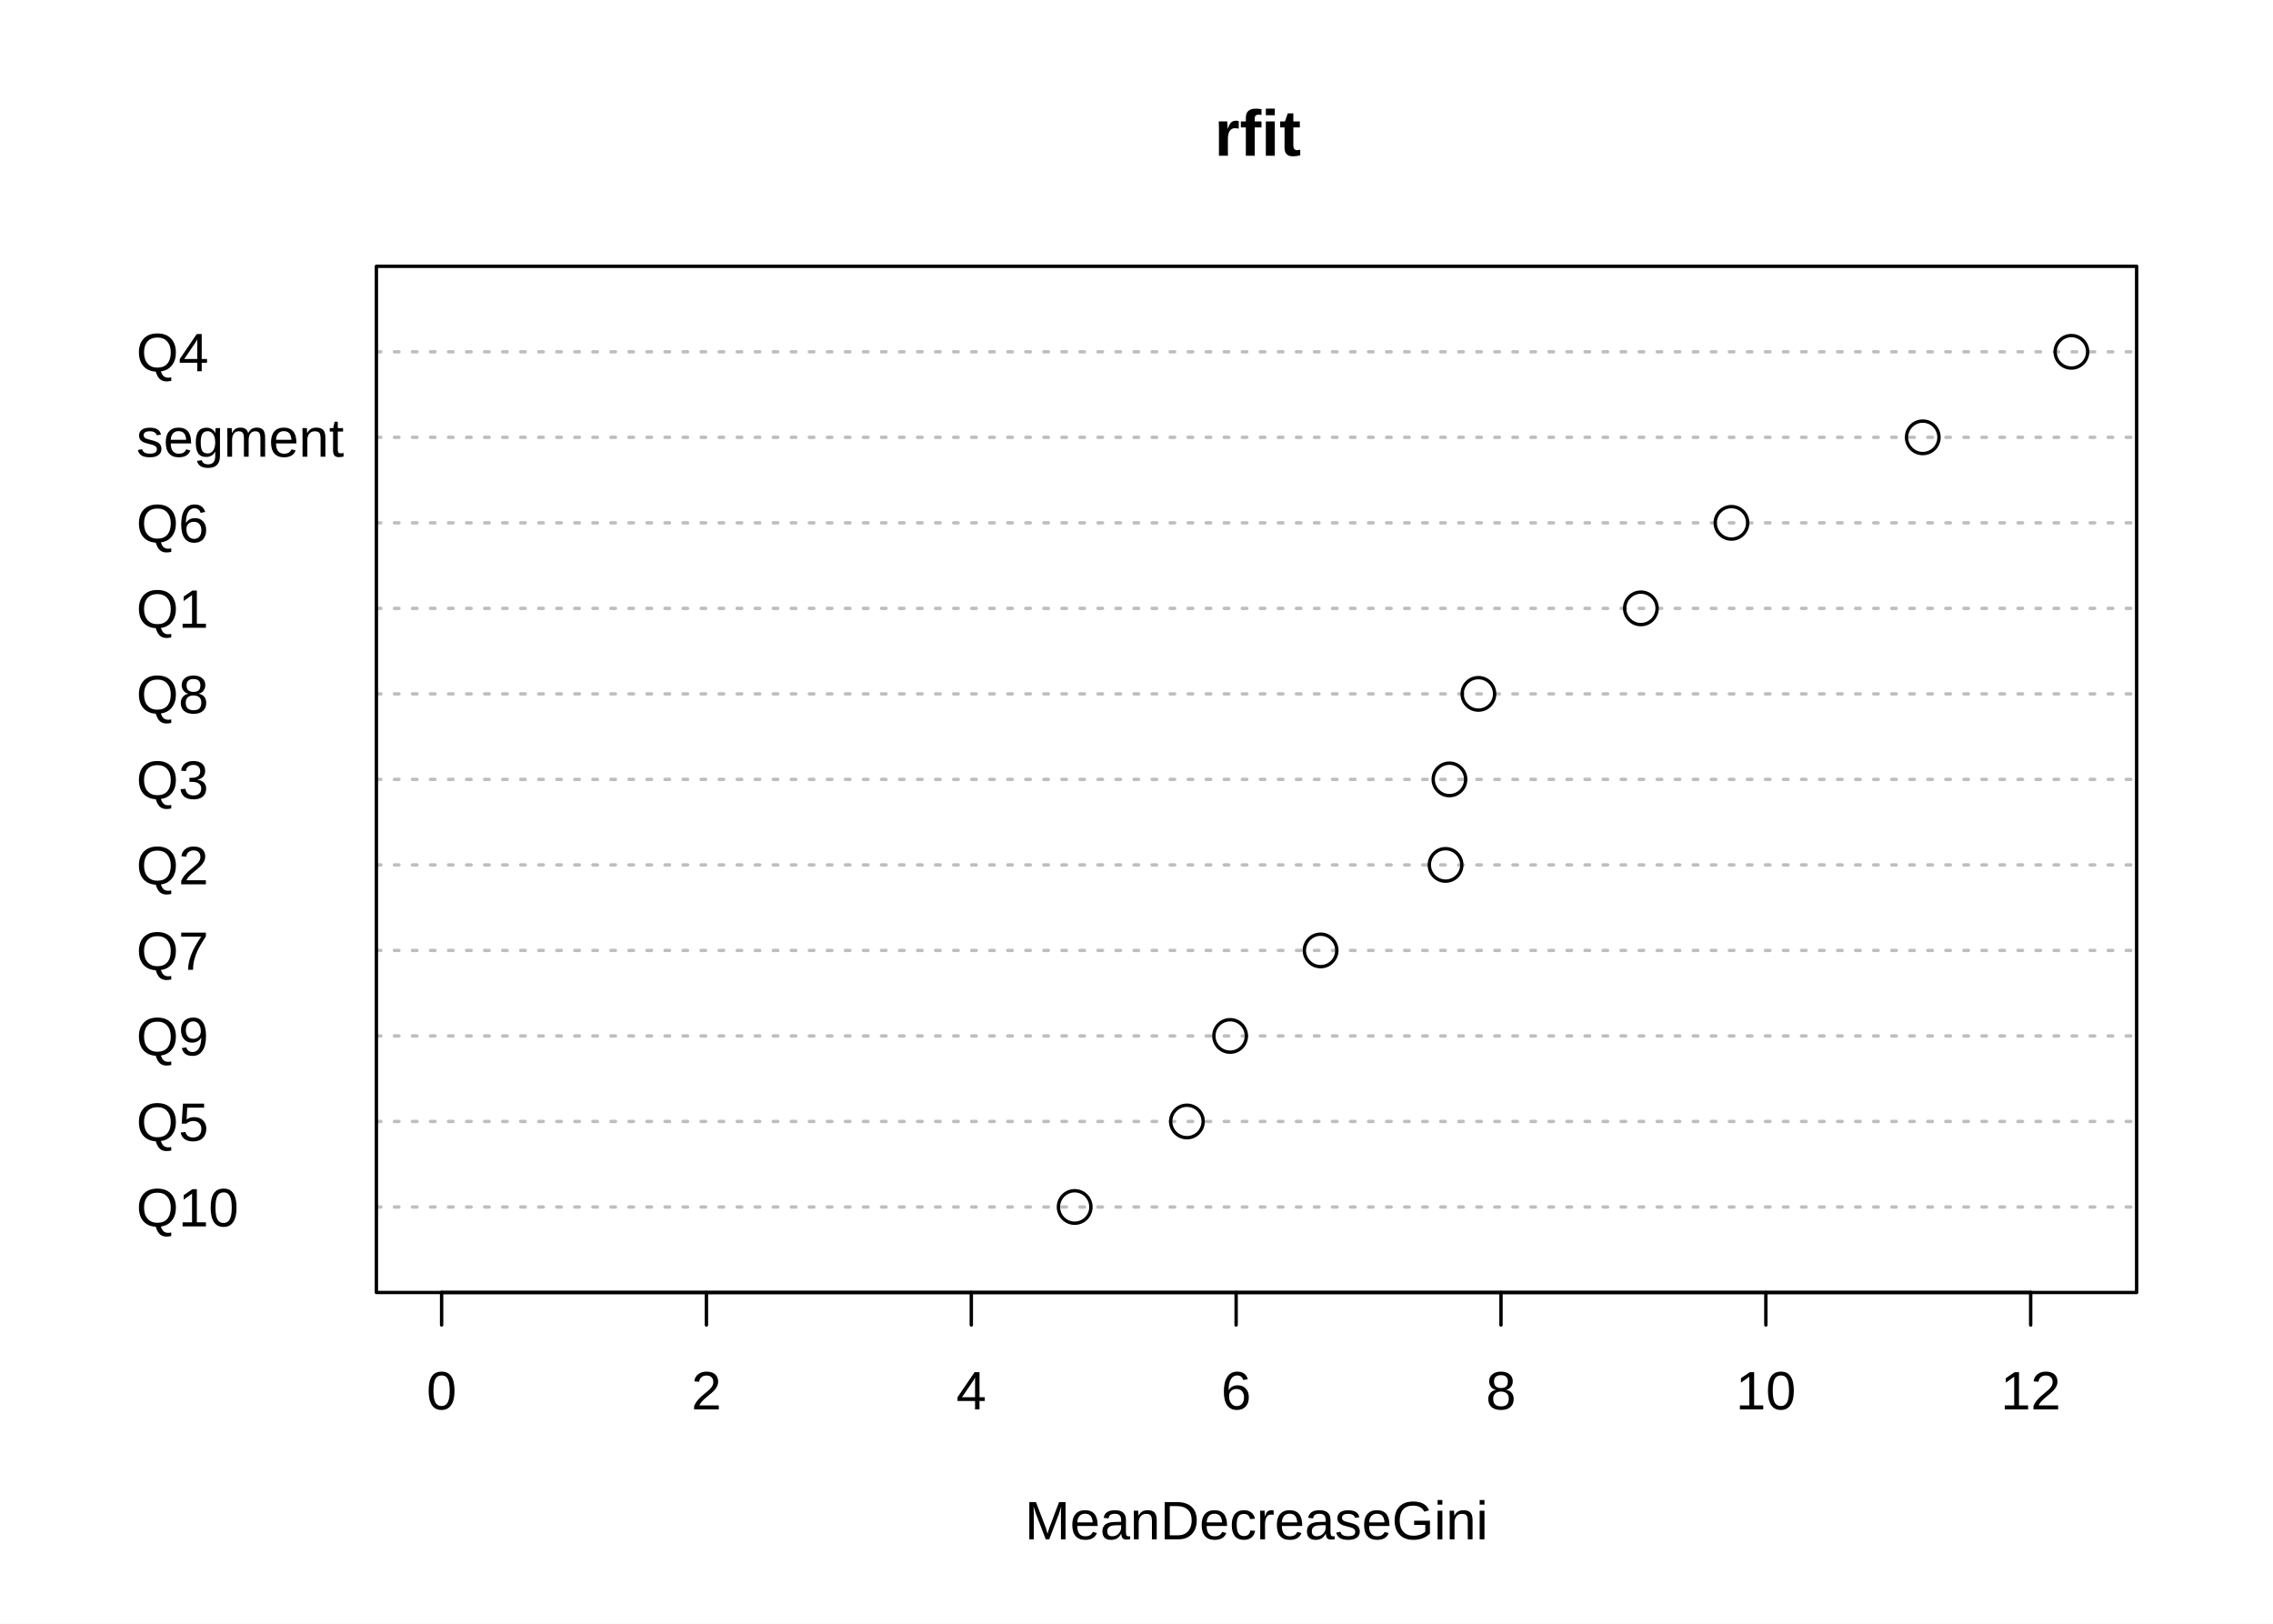
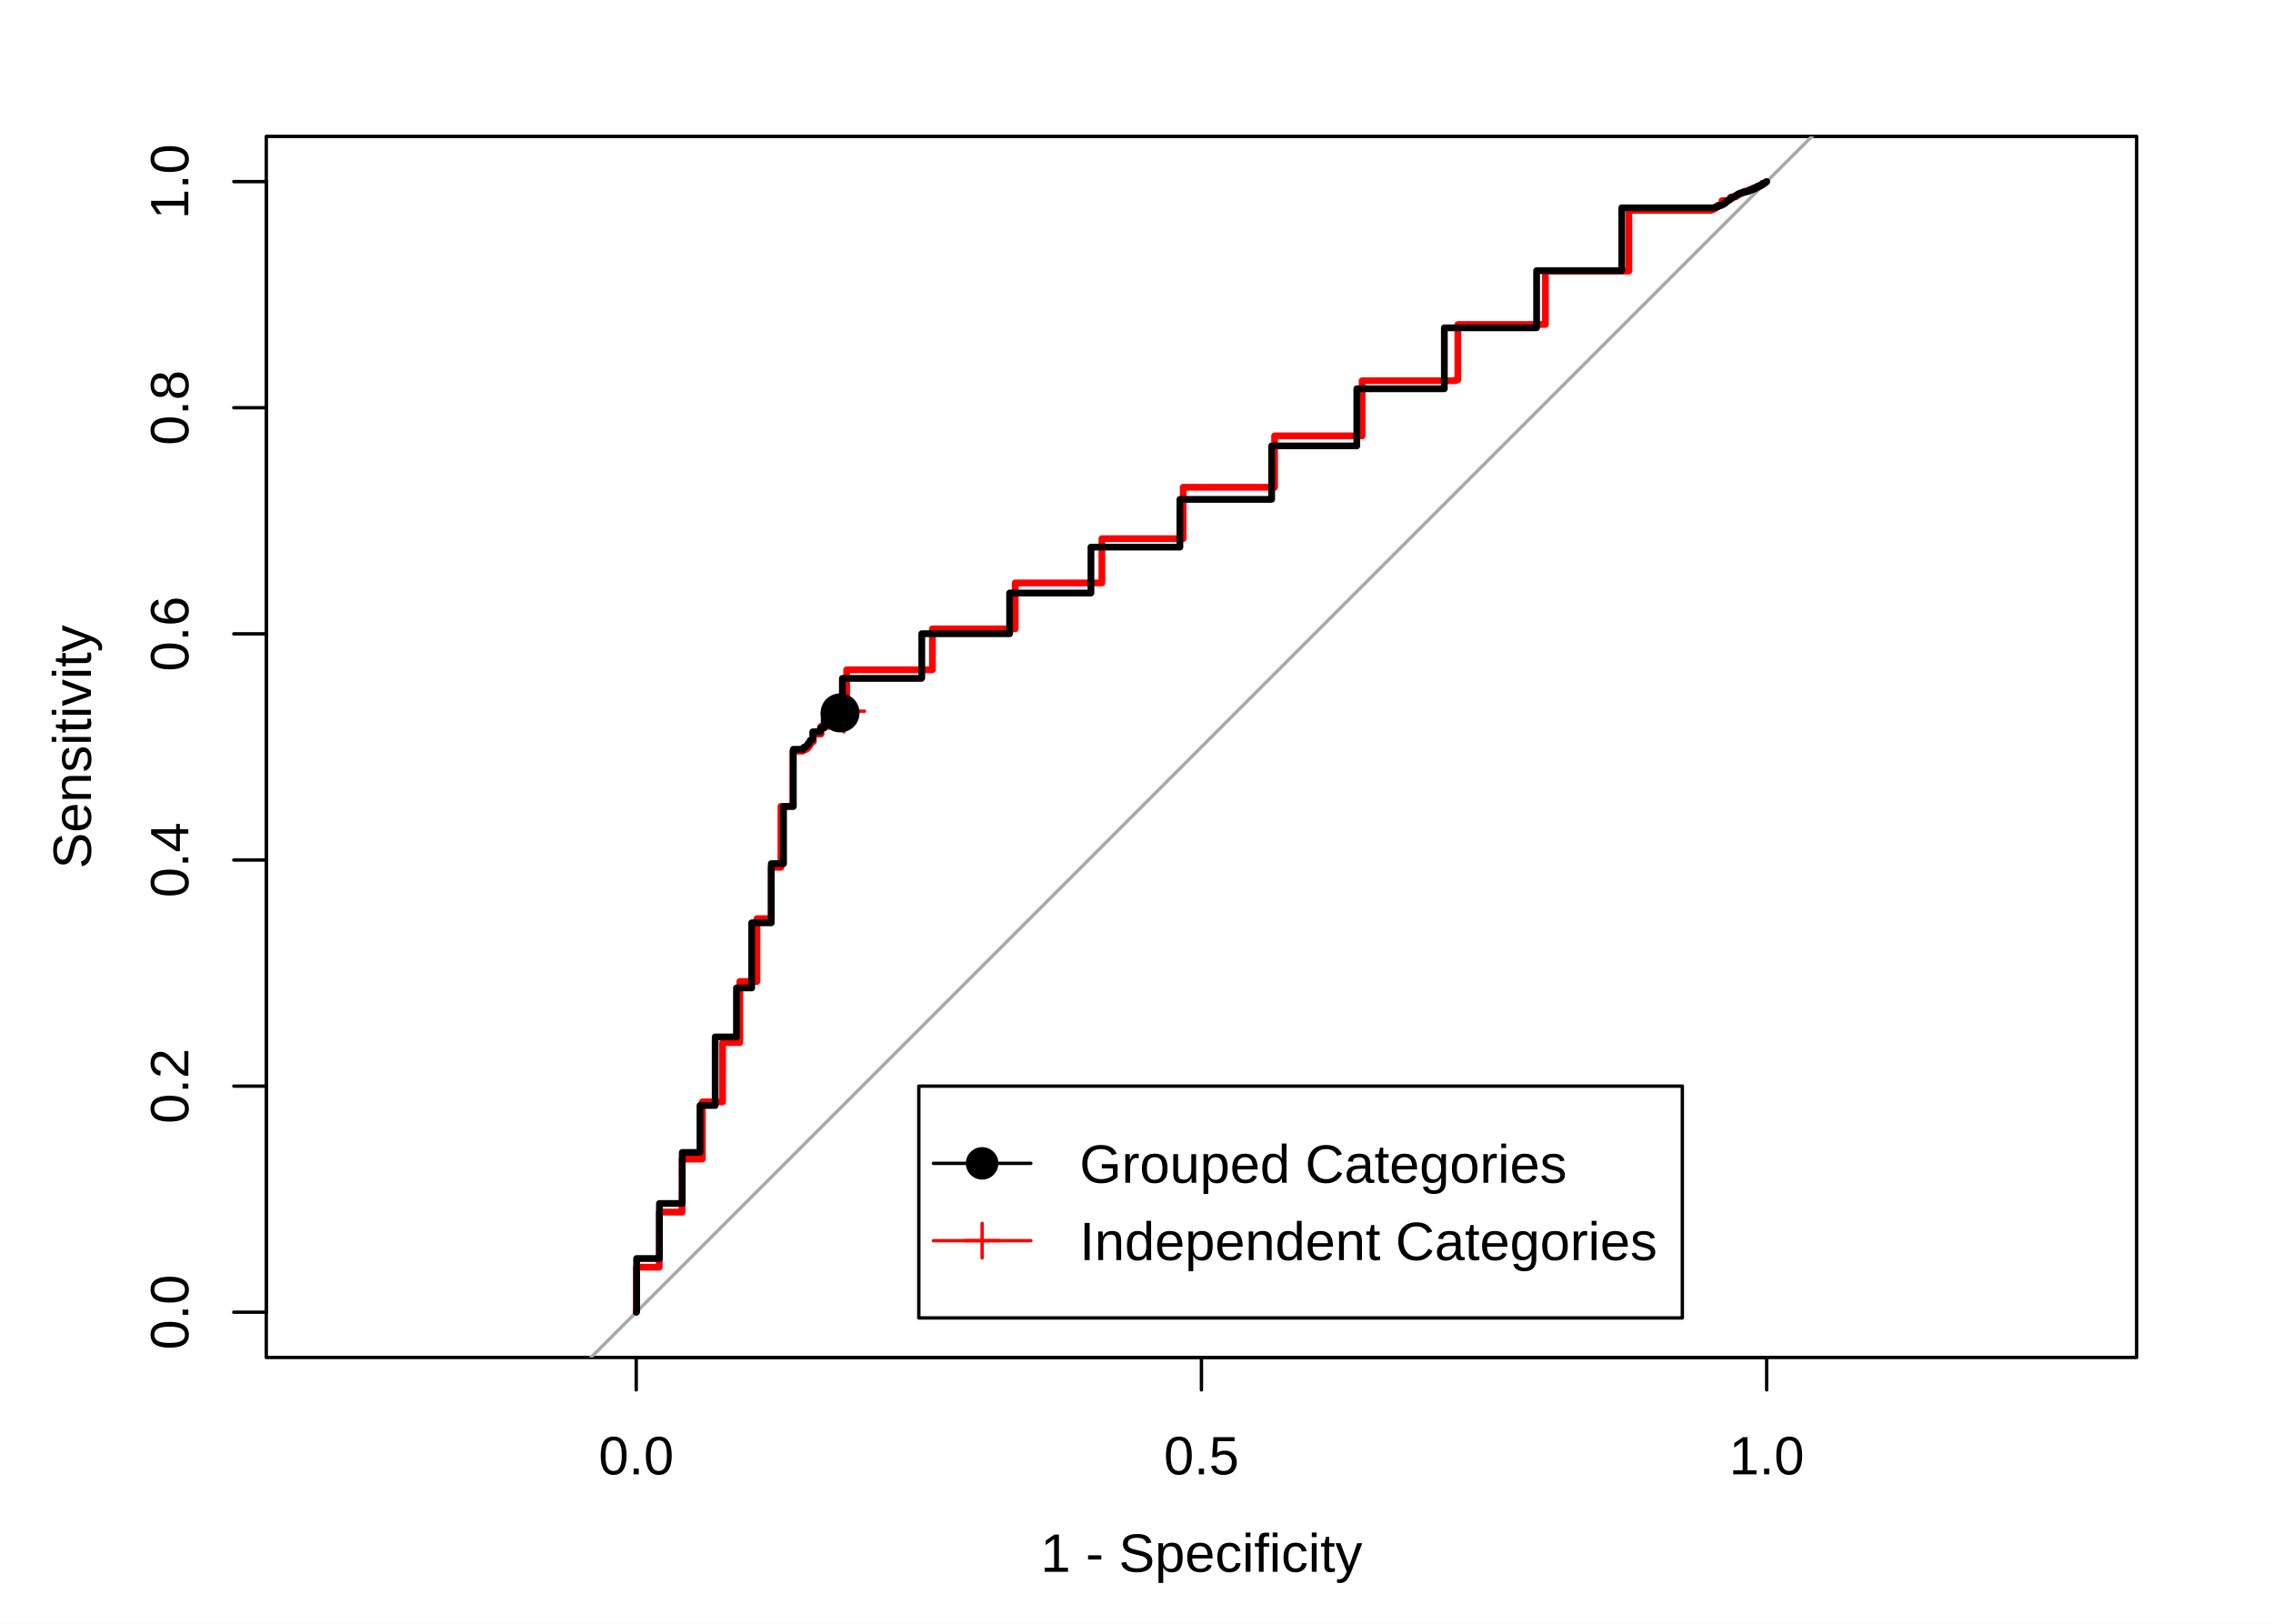
<svg xmlns="http://www.w3.org/2000/svg" viewBox="0 0 504.00 360.00">
  <defs>
    <style type="text/css">
    line, polyline, polygon, path, rect, circle {
      fill: none;
      stroke: #000000;
      stroke-linecap: round;
      stroke-linejoin: round;
      stroke-miterlimit: 10.00;
    }
  </style>
  </defs>
  <rect width="100%" height="100%" style="stroke: none; fill: #FFFFFF;" />
-   <text x="30.24" y="271.90" style="font-size: 12.00px; font-family: Arial;" textLength="22.68px" lengthAdjust="spacingAndGlyphs">Q10</text>
-   <text x="30.24" y="252.94" style="font-size: 12.00px; font-family: Arial;" textLength="16.01px" lengthAdjust="spacingAndGlyphs">Q5</text>
-   <text x="30.24" y="233.98" style="font-size: 12.00px; font-family: Arial;" textLength="16.01px" lengthAdjust="spacingAndGlyphs">Q9</text>
-   <text x="30.24" y="215.02" style="font-size: 12.00px; font-family: Arial;" textLength="16.01px" lengthAdjust="spacingAndGlyphs">Q7</text>
-   <text x="30.24" y="196.06" style="font-size: 12.00px; font-family: Arial;" textLength="16.01px" lengthAdjust="spacingAndGlyphs">Q2</text>
-   <text x="30.24" y="177.10" style="font-size: 12.00px; font-family: Arial;" textLength="16.01px" lengthAdjust="spacingAndGlyphs">Q3</text>
-   <text x="30.24" y="158.14" style="font-size: 12.00px; font-family: Arial;" textLength="16.01px" lengthAdjust="spacingAndGlyphs">Q8</text>
-   <text x="30.24" y="139.18" style="font-size: 12.00px; font-family: Arial;" textLength="16.01px" lengthAdjust="spacingAndGlyphs">Q1</text>
-   <text x="30.24" y="120.22" style="font-size: 12.00px; font-family: Arial;" textLength="16.01px" lengthAdjust="spacingAndGlyphs">Q6</text>
-   <text x="30.24" y="101.26" style="font-size: 12.00px; font-family: Arial;" textLength="46.03px" lengthAdjust="spacingAndGlyphs">segment</text>
-   <text x="30.24" y="82.30" style="font-size: 12.00px; font-family: Arial;" textLength="16.01px" lengthAdjust="spacingAndGlyphs">Q4</text>
+   <text x="230.72" y="348.48" style="font-size: 12.00px; font-family: Arial;" textLength="71.36px" lengthAdjust="spacingAndGlyphs">1 - Specificity</text>
+   <text transform="translate(20.16,192.61) rotate(-90)" style="font-size: 12.00px; font-family: Arial;" textLength="54.02px" lengthAdjust="spacingAndGlyphs">Sensitivity</text>
+   <polyline points="59.04,300.96 473.76,300.96 473.76,30.24 59.04,30.24 59.04,300.96 " style="stroke-width: 0.75;" />
+   <line x1="391.73" y1="300.96" x2="141.07" y2="300.96" style="stroke-width: 0.75;" />
+   <line x1="391.73" y1="300.96" x2="391.73" y2="308.16" style="stroke-width: 0.75;" />
+   <line x1="266.40" y1="300.96" x2="266.40" y2="308.16" style="stroke-width: 0.75;" />
+   <line x1="141.07" y1="300.96" x2="141.07" y2="308.16" style="stroke-width: 0.75;" />
+   <text x="132.73" y="326.88" style="font-size: 12.00px; font-family: Arial;" textLength="16.68px" lengthAdjust="spacingAndGlyphs">0.0</text>
+   <text x="258.06" y="326.88" style="font-size: 12.00px; font-family: Arial;" textLength="16.68px" lengthAdjust="spacingAndGlyphs">0.5</text>
+   <text x="383.39" y="326.88" style="font-size: 12.00px; font-family: Arial;" textLength="16.68px" lengthAdjust="spacingAndGlyphs">1.0</text>
+   <line x1="59.04" y1="290.93" x2="59.04" y2="40.27" style="stroke-width: 0.75;" />
+   <line x1="59.04" y1="290.93" x2="51.84" y2="290.93" style="stroke-width: 0.75;" />
+   <line x1="59.04" y1="240.80" x2="51.84" y2="240.80" style="stroke-width: 0.75;" />
+   <line x1="59.04" y1="190.67" x2="51.84" y2="190.67" style="stroke-width: 0.75;" />
+   <line x1="59.04" y1="140.53" x2="51.84" y2="140.53" style="stroke-width: 0.75;" />
+   <line x1="59.04" y1="90.40" x2="51.84" y2="90.40" style="stroke-width: 0.75;" />
+   <line x1="59.04" y1="40.27" x2="51.84" y2="40.27" style="stroke-width: 0.75;" />
+   <text transform="translate(41.76,299.27) rotate(-90)" style="font-size: 12.00px; font-family: Arial;" textLength="16.68px" lengthAdjust="spacingAndGlyphs">0.0</text>
+   <text transform="translate(41.76,249.14) rotate(-90)" style="font-size: 12.00px; font-family: Arial;" textLength="16.68px" lengthAdjust="spacingAndGlyphs">0.2</text>
+   <text transform="translate(41.76,199.01) rotate(-90)" style="font-size: 12.00px; font-family: Arial;" textLength="16.68px" lengthAdjust="spacingAndGlyphs">0.4</text>
+   <text transform="translate(41.76,148.87) rotate(-90)" style="font-size: 12.00px; font-family: Arial;" textLength="16.68px" lengthAdjust="spacingAndGlyphs">0.6</text>
+   <text transform="translate(41.76,98.74) rotate(-90)" style="font-size: 12.00px; font-family: Arial;" textLength="16.68px" lengthAdjust="spacingAndGlyphs">0.8</text>
+   <text transform="translate(41.76,48.61) rotate(-90)" style="font-size: 12.00px; font-family: Arial;" textLength="16.68px" lengthAdjust="spacingAndGlyphs">1.0</text>
  <defs>
-     <clipPath id="cpODMuNDZ8NDczLjc2fDI4Ni41Nnw1OS4wNA==">
-       <rect x="83.46" y="59.04" width="390.30" height="227.52" />
+     <clipPath id="cpNTkuMDR8NDczLjc2fDMwMC45NnwzMC4yNA==">
+       <rect x="59.04" y="30.24" width="414.72" height="270.72" />
    </clipPath>
  </defs>
-   <line x1="83.46" y1="267.60" x2="473.76" y2="267.60" style="stroke-width: 0.75; stroke: #BEBEBE; stroke-dasharray: 1.00,3.00;" clip-path="url(#cpODMuNDZ8NDczLjc2fDI4Ni41Nnw1OS4wNA==)" />
-   <line x1="83.46" y1="248.64" x2="473.76" y2="248.64" style="stroke-width: 0.75; stroke: #BEBEBE; stroke-dasharray: 1.00,3.00;" clip-path="url(#cpODMuNDZ8NDczLjc2fDI4Ni41Nnw1OS4wNA==)" />
-   <line x1="83.46" y1="229.68" x2="473.76" y2="229.68" style="stroke-width: 0.75; stroke: #BEBEBE; stroke-dasharray: 1.00,3.00;" clip-path="url(#cpODMuNDZ8NDczLjc2fDI4Ni41Nnw1OS4wNA==)" />
-   <line x1="83.46" y1="210.72" x2="473.76" y2="210.72" style="stroke-width: 0.75; stroke: #BEBEBE; stroke-dasharray: 1.00,3.00;" clip-path="url(#cpODMuNDZ8NDczLjc2fDI4Ni41Nnw1OS4wNA==)" />
-   <line x1="83.46" y1="191.76" x2="473.76" y2="191.76" style="stroke-width: 0.75; stroke: #BEBEBE; stroke-dasharray: 1.00,3.00;" clip-path="url(#cpODMuNDZ8NDczLjc2fDI4Ni41Nnw1OS4wNA==)" />
-   <line x1="83.46" y1="172.80" x2="473.76" y2="172.80" style="stroke-width: 0.75; stroke: #BEBEBE; stroke-dasharray: 1.00,3.00;" clip-path="url(#cpODMuNDZ8NDczLjc2fDI4Ni41Nnw1OS4wNA==)" />
-   <line x1="83.46" y1="153.84" x2="473.76" y2="153.84" style="stroke-width: 0.75; stroke: #BEBEBE; stroke-dasharray: 1.00,3.00;" clip-path="url(#cpODMuNDZ8NDczLjc2fDI4Ni41Nnw1OS4wNA==)" />
-   <line x1="83.46" y1="134.88" x2="473.76" y2="134.88" style="stroke-width: 0.75; stroke: #BEBEBE; stroke-dasharray: 1.00,3.00;" clip-path="url(#cpODMuNDZ8NDczLjc2fDI4Ni41Nnw1OS4wNA==)" />
-   <line x1="83.46" y1="115.92" x2="473.76" y2="115.92" style="stroke-width: 0.75; stroke: #BEBEBE; stroke-dasharray: 1.00,3.00;" clip-path="url(#cpODMuNDZ8NDczLjc2fDI4Ni41Nnw1OS4wNA==)" />
-   <line x1="83.46" y1="96.96" x2="473.76" y2="96.96" style="stroke-width: 0.75; stroke: #BEBEBE; stroke-dasharray: 1.00,3.00;" clip-path="url(#cpODMuNDZ8NDczLjc2fDI4Ni41Nnw1OS4wNA==)" />
-   <line x1="83.46" y1="78.00" x2="473.76" y2="78.00" style="stroke-width: 0.75; stroke: #BEBEBE; stroke-dasharray: 1.00,3.00;" clip-path="url(#cpODMuNDZ8NDczLjc2fDI4Ni41Nnw1OS4wNA==)" />
-   <circle cx="238.29" cy="267.60" r="2.70pt" style="stroke-width: 0.75;" clip-path="url(#cpODMuNDZ8NDczLjc2fDI4Ni41Nnw1OS4wNA==)" />
-   <circle cx="263.18" cy="248.64" r="2.70pt" style="stroke-width: 0.75;" clip-path="url(#cpODMuNDZ8NDczLjc2fDI4Ni41Nnw1OS4wNA==)" />
-   <circle cx="272.76" cy="229.68" r="2.70pt" style="stroke-width: 0.75;" clip-path="url(#cpODMuNDZ8NDczLjc2fDI4Ni41Nnw1OS4wNA==)" />
-   <circle cx="292.82" cy="210.72" r="2.70pt" style="stroke-width: 0.75;" clip-path="url(#cpODMuNDZ8NDczLjc2fDI4Ni41Nnw1OS4wNA==)" />
-   <circle cx="320.53" cy="191.76" r="2.70pt" style="stroke-width: 0.75;" clip-path="url(#cpODMuNDZ8NDczLjc2fDI4Ni41Nnw1OS4wNA==)" />
-   <circle cx="321.39" cy="172.80" r="2.70pt" style="stroke-width: 0.75;" clip-path="url(#cpODMuNDZ8NDczLjc2fDI4Ni41Nnw1OS4wNA==)" />
-   <circle cx="327.81" cy="153.84" r="2.70pt" style="stroke-width: 0.75;" clip-path="url(#cpODMuNDZ8NDczLjc2fDI4Ni41Nnw1OS4wNA==)" />
-   <circle cx="363.84" cy="134.88" r="2.70pt" style="stroke-width: 0.75;" clip-path="url(#cpODMuNDZ8NDczLjc2fDI4Ni41Nnw1OS4wNA==)" />
-   <circle cx="383.92" cy="115.92" r="2.70pt" style="stroke-width: 0.75;" clip-path="url(#cpODMuNDZ8NDczLjc2fDI4Ni41Nnw1OS4wNA==)" />
-   <circle cx="426.34" cy="96.96" r="2.70pt" style="stroke-width: 0.75;" clip-path="url(#cpODMuNDZ8NDczLjc2fDI4Ni41Nnw1OS4wNA==)" />
-   <circle cx="459.30" cy="78.00" r="2.70pt" style="stroke-width: 0.75;" clip-path="url(#cpODMuNDZ8NDczLjc2fDI4Ni41Nnw1OS4wNA==)" />
-   <defs>
-     <clipPath id="cpMC4wMHw1MDQuMDB8MzYwLjAwfDAuMDA=">
-       <rect x="0.00" y="0.00" width="504.00" height="360.00" />
-     </clipPath>
-   </defs>
-   <line x1="97.92" y1="286.56" x2="450.27" y2="286.56" style="stroke-width: 0.75;" clip-path="url(#cpMC4wMHw1MDQuMDB8MzYwLjAwfDAuMDA=)" />
-   <line x1="97.92" y1="286.56" x2="97.92" y2="293.76" style="stroke-width: 0.75;" clip-path="url(#cpMC4wMHw1MDQuMDB8MzYwLjAwfDAuMDA=)" />
-   <line x1="156.64" y1="286.56" x2="156.64" y2="293.76" style="stroke-width: 0.75;" clip-path="url(#cpMC4wMHw1MDQuMDB8MzYwLjAwfDAuMDA=)" />
-   <line x1="215.37" y1="286.56" x2="215.37" y2="293.76" style="stroke-width: 0.75;" clip-path="url(#cpMC4wMHw1MDQuMDB8MzYwLjAwfDAuMDA=)" />
-   <line x1="274.09" y1="286.56" x2="274.09" y2="293.76" style="stroke-width: 0.75;" clip-path="url(#cpMC4wMHw1MDQuMDB8MzYwLjAwfDAuMDA=)" />
-   <line x1="332.82" y1="286.56" x2="332.82" y2="293.76" style="stroke-width: 0.75;" clip-path="url(#cpMC4wMHw1MDQuMDB8MzYwLjAwfDAuMDA=)" />
-   <line x1="391.55" y1="286.56" x2="391.55" y2="293.76" style="stroke-width: 0.75;" clip-path="url(#cpMC4wMHw1MDQuMDB8MzYwLjAwfDAuMDA=)" />
-   <line x1="450.27" y1="286.56" x2="450.27" y2="293.76" style="stroke-width: 0.75;" clip-path="url(#cpMC4wMHw1MDQuMDB8MzYwLjAwfDAuMDA=)" />
-   <g clip-path="url(#cpMC4wMHw1MDQuMDB8MzYwLjAwfDAuMDA=)">
-     <text x="94.58" y="312.48" style="font-size: 12.00px; font-family: Arial;" textLength="6.67px" lengthAdjust="spacingAndGlyphs">0</text>
+   <line x1="72.00" y1="360.00" x2="432.00" y2="0.00" style="stroke-width: 0.75; stroke: #A9A9A9;" clip-path="url(#cpNTkuMDR8NDczLjc2fDMwMC45NnwzMC4yNA==)" />
+   <polyline points="391.73,40.27 391.71,40.27 391.71,40.28 391.68,40.28 391.68,40.30 391.62,40.30 391.62,40.31 391.60,40.31 391.60,40.31 391.60,40.31 391.60,40.33 391.58,40.33 391.58,40.43 391.47,40.43 391.47,40.43 391.47,40.43 391.47,40.45 391.38,40.45 391.38,40.55 391.32,40.55 391.32,40.63 390.83,40.63 390.83,40.96 390.76,40.96 390.76,41.04 390.27,41.04 390.27,41.31 390.25,41.31 390.25,41.31 390.20,41.31 390.20,41.31 389.71,41.31 389.71,41.52 389.37,41.52 389.37,41.67 388.74,41.67 388.74,41.91 388.25,41.91 388.25,42.09 388.19,42.09 388.19,42.15 387.67,42.15 387.67,42.33 387.57,42.33 387.57,42.39 386.90,42.39 386.90,42.53 386.90,42.53 386.90,42.56 386.86,42.56 386.86,42.56 386.43,42.56 386.43,42.76 386.30,42.76 386.30,42.80 386.21,42.80 386.21,42.86 385.85,42.86 385.85,43.03 385.85,43.03 385.85,43.07 385.83,43.07 385.83,43.09 385.74,43.09 385.74,43.09 385.72,43.09 385.72,43.09 385.68,43.09 385.68,43.10 385.53,43.10 385.53,43.18 385.38,43.18 385.38,43.30 385.12,43.30 385.12,43.45 384.90,43.45 384.90,43.63 384.73,43.63 384.73,43.69 383.75,43.69 383.75,44.14 383.60,44.14 383.60,44.23 383.43,44.23 383.43,44.37 383.27,44.37 383.27,44.41 383.15,44.41 383.15,44.43 382.95,44.43 382.95,44.49 381.82,44.49 381.82,45.24 381.79,45.24 381.79,45.27 381.60,45.27 381.60,45.39 381.45,45.39 381.45,45.44 381.30,45.44 381.30,45.53 380.85,45.53 380.85,45.83 380.81,45.83 380.81,45.95 380.29,45.95 380.29,46.28 380.01,46.28 380.01,46.41 379.82,46.41 379.82,46.50 379.54,46.50 379.54,46.60 379.48,46.60 379.48,46.62 379.42,46.62 379.42,46.63 379.39,46.63 379.39,46.65 361.18,46.65 361.18,60.08 361.03,60.08 361.03,60.11 342.67,60.11 342.67,71.94 323.26,71.94 323.26,84.19 323.03,84.19 323.03,84.19 322.77,84.19 322.77,84.41 302.03,84.41 302.03,96.63 282.62,96.63 282.62,108.03 282.59,108.03 282.59,108.03 262.35,108.03 262.35,119.43 244.33,119.43 244.33,129.24 225.11,129.24 225.11,139.42 225.02,139.42 225.02,139.43 206.75,139.43 206.75,148.48 206.73,148.48 206.73,148.50 187.73,148.50 187.73,157.12 187.70,157.12 187.70,157.15 187.68,157.15 187.68,157.17 187.36,157.17 187.36,157.40 187.32,157.40 187.32,157.41 187.28,157.41 187.28,157.47 187.23,157.47 187.23,157.52 187.19,157.52 187.19,157.56 187.13,157.56 187.13,157.59 187.12,157.59 187.12,157.65 187.12,157.65 187.12,157.67 187.06,157.67 187.06,157.67 187.04,157.67 187.04,157.70 187.02,157.70 187.02,157.70 184.55,157.70 184.55,160.23 183.72,160.23 183.72,161.06 182.04,161.06 182.04,162.75 180.35,162.75 180.35,164.41 180.30,164.41 180.30,164.42 180.15,164.42 180.15,164.48 180.09,164.48 180.09,164.50 180.07,164.50 180.07,164.50 180.07,164.50 180.07,164.51 179.92,164.51 179.92,164.54 179.92,164.54 179.92,164.57 179.88,164.57 179.88,164.63 179.87,164.63 179.87,164.65 179.83,164.65 179.83,164.68 179.81,164.68 179.81,164.68 179.77,164.68 179.77,164.86 179.73,164.86 179.73,164.88 179.66,164.88 179.66,165.12 179.64,165.12 179.64,165.12 179.53,165.12 179.53,165.30 179.34,165.30 179.34,165.60 179.17,165.60 179.17,165.83 178.85,165.83 178.85,166.10 178.82,166.10 178.82,166.13 178.67,166.13 178.67,166.16 178.44,166.16 178.44,166.29 178.29,166.29 178.29,166.35 178.25,166.35 178.25,166.37 178.22,166.37 178.22,166.40 178.10,166.40 178.10,166.43 178.09,166.43 178.09,166.46 177.97,166.46 177.97,166.52 177.95,166.52 177.95,166.52 177.95,166.52 177.95,166.54 175.78,166.54 175.78,178.78 173.16,178.78 173.16,192.30 170.99,192.30 170.99,203.67 167.84,203.67 167.84,217.60 164.04,217.60 164.04,231.16 160.23,231.16 160.23,244.28 160.23,244.28 160.23,244.30 155.74,244.30 155.74,256.97 151.24,256.97 151.24,268.73 146.18,268.73 146.18,280.95 141.12,280.95 141.12,290.90 141.09,290.90 141.09,290.93 141.07,290.93 141.07,290.93 " style="stroke-width: 1.50; stroke: #FF0000;" clip-path="url(#cpNTkuMDR8NDczLjc2fDMwMC45NnwzMC4yNA==)" />
+   <line x1="182.53" y1="157.67" x2="191.70" y2="157.67" style="stroke-width: 0.75; stroke: #FF0000;" clip-path="url(#cpNTkuMDR8NDczLjc2fDMwMC45NnwzMC4yNA==)" />
+   <line x1="187.12" y1="162.25" x2="187.12" y2="153.08" style="stroke-width: 0.75; stroke: #FF0000;" clip-path="url(#cpNTkuMDR8NDczLjc2fDMwMC45NnwzMC4yNA==)" />
+   <polyline points="391.73,40.27 391.70,40.27 391.70,40.30 391.68,40.30 391.68,40.33 391.66,40.33 391.66,40.34 391.62,40.34 391.62,40.36 391.58,40.36 391.58,40.37 391.56,40.37 391.56,40.42 391.49,40.42 391.49,40.42 391.49,40.42 391.49,40.45 391.43,40.45 391.43,40.45 391.43,40.45 391.43,40.46 391.40,40.46 391.40,40.48 391.40,40.48 391.40,40.49 391.36,40.49 391.36,40.51 391.36,40.51 391.36,40.52 391.28,40.52 391.28,40.64 391.23,40.64 391.23,40.72 390.78,40.72 390.78,40.99 390.33,40.99 390.33,41.26 389.73,41.26 389.73,41.56 389.17,41.56 389.17,41.88 389.07,41.88 389.07,41.90 388.55,41.90 388.55,42.11 387.95,42.11 387.95,42.32 387.86,42.32 387.86,42.39 387.41,42.39 387.41,42.51 386.81,42.51 386.81,42.66 386.32,42.66 386.32,42.76 386.30,42.76 386.30,42.76 386.24,42.76 386.24,42.82 385.72,42.82 385.72,42.88 385.70,42.88 385.70,42.91 385.64,42.91 385.64,42.94 385.61,42.94 385.61,42.97 385.51,42.97 385.51,43.01 385.42,43.01 385.42,43.03 385.40,43.03 385.40,43.04 385.34,43.04 385.34,43.07 385.27,43.07 385.27,43.19 385.20,43.19 385.20,43.25 385.05,43.25 385.05,43.34 384.88,43.34 384.88,43.42 384.84,43.42 384.84,43.45 384.65,43.45 384.65,43.54 384.60,43.54 384.60,43.57 384.45,43.57 384.45,43.65 384.31,43.65 384.31,43.71 384.24,43.71 384.24,43.80 383.96,43.80 383.96,44.02 383.92,44.02 383.92,44.04 383.86,44.04 383.86,44.05 383.81,44.05 383.81,44.10 383.53,44.10 383.53,44.32 383.28,44.32 383.28,44.49 383.02,44.49 383.02,44.66 382.95,44.66 382.95,44.69 382.72,44.69 382.72,44.82 382.70,44.82 382.70,44.85 382.67,44.85 382.67,44.99 382.37,44.99 382.37,45.14 382.35,45.14 382.35,45.21 382.23,45.21 382.23,45.27 382.07,45.27 382.07,45.36 381.80,45.36 381.80,45.49 381.62,45.49 381.62,45.58 381.09,45.58 381.09,45.76 381.07,45.76 381.07,45.76 380.81,45.76 380.81,45.83 380.70,45.83 380.70,45.86 380.62,45.86 380.62,45.86 380.44,45.86 380.44,45.92 380.40,45.92 380.40,46.00 380.06,46.00 380.06,46.07 359.60,46.07 359.60,60.01 340.72,60.01 340.72,72.68 320.26,72.68 320.26,86.19 300.85,86.19 300.85,98.86 281.97,98.86 281.97,110.69 281.86,110.69 281.86,110.72 261.62,110.72 261.62,121.30 241.90,121.30 241.90,131.48 223.87,131.48 223.87,140.50 204.39,140.50 204.39,150.31 204.33,150.31 204.33,150.37 204.31,150.37 204.31,150.41 186.78,150.41 186.78,157.86 186.72,157.86 186.72,157.86 186.70,157.86 186.70,157.89 186.57,157.89 186.57,157.92 186.55,157.92 186.55,157.92 186.50,157.92 186.50,157.92 186.46,157.92 186.46,157.94 186.44,157.94 186.44,157.95 186.39,157.95 186.39,157.97 186.35,157.97 186.35,158.00 186.31,158.00 186.31,158.00 186.27,158.00 186.27,158.06 186.25,158.06 186.25,158.06 186.22,158.06 186.22,158.07 186.05,158.07 186.05,158.09 182.75,158.09 182.75,161.41 181.91,161.41 181.91,162.25 180.22,162.25 180.22,163.91 180.20,163.91 180.20,163.93 180.18,163.93 180.18,163.93 180.18,163.93 180.18,163.97 180.11,163.97 180.11,163.99 180.07,163.99 180.07,164.03 180.00,164.03 180.00,164.03 179.81,164.03 179.81,164.12 179.70,164.12 179.70,164.15 179.68,164.15 179.68,164.15 179.64,164.15 179.64,164.39 179.58,164.39 179.58,164.48 179.57,164.48 179.57,164.53 179.51,164.53 179.51,164.53 179.47,164.53 179.47,164.68 179.45,164.68 179.45,164.70 179.38,164.70 179.38,164.85 179.27,164.85 179.27,164.89 179.15,164.89 179.15,165.07 179.04,165.07 179.04,165.25 178.99,165.25 178.99,165.31 178.93,165.31 178.93,165.34 178.85,165.34 178.85,165.43 178.82,165.43 178.82,165.46 178.78,165.46 178.78,165.49 178.63,165.49 178.63,165.63 178.59,165.63 178.59,165.63 178.48,165.63 178.48,165.69 178.20,165.69 178.20,165.83 178.16,165.83 178.16,165.92 178.16,165.92 178.16,165.95 178.16,165.95 178.16,165.96 178.16,165.96 178.16,165.98 178.16,165.98 178.16,166.01 178.14,166.01 178.14,166.02 178.14,166.02 178.14,166.04 178.12,166.04 178.12,166.07 178.09,166.07 178.09,166.08 178.05,166.08 178.05,166.13 178.01,166.13 178.01,166.13 175.91,166.13 175.91,178.80 173.74,178.80 173.74,191.48 171.02,191.48 171.02,204.60 166.68,204.60 166.68,219.04 163.30,219.04 163.30,229.90 158.58,229.90 158.58,245.10 155.21,245.10 155.21,255.51 151.28,255.51 151.28,266.82 146.22,266.82 146.22,279.03 141.16,279.03 141.16,290.80 141.12,290.80 141.12,290.89 141.10,290.89 141.10,290.92 141.07,290.92 141.07,290.93 " style="stroke-width: 1.50;" clip-path="url(#cpNTkuMDR8NDczLjc2fDMwMC45NnwzMC4yNA==)" />
+   <circle cx="186.27" cy="158.06" r="3.24pt" style="stroke-width: 0.75; stroke: none; fill: #000000;" clip-path="url(#cpNTkuMDR8NDczLjc2fDMwMC45NnwzMC4yNA==)" />
+   <rect x="203.73" y="240.80" width="169.30" height="51.40" style="stroke-width: 0.75;" clip-path="url(#cpNTkuMDR8NDczLjc2fDMwMC45NnwzMC4yNA==)" />
+   <line x1="206.97" y1="257.93" x2="228.57" y2="257.93" style="stroke-width: 0.75;" clip-path="url(#cpNTkuMDR8NDczLjc2fDMwMC45NnwzMC4yNA==)" />
+   <line x1="206.97" y1="275.07" x2="228.57" y2="275.07" style="stroke-width: 0.75; stroke: #FF0000;" clip-path="url(#cpNTkuMDR8NDczLjc2fDMwMC45NnwzMC4yNA==)" />
+   <circle cx="217.77" cy="257.93" r="2.70pt" style="stroke-width: 0.75; stroke: none; fill: #000000;" clip-path="url(#cpNTkuMDR8NDczLjc2fDMwMC45NnwzMC4yNA==)" />
+   <line x1="213.95" y1="275.07" x2="221.59" y2="275.07" style="stroke-width: 0.75; stroke: #FF0000;" clip-path="url(#cpNTkuMDR8NDczLjc2fDMwMC45NnwzMC4yNA==)" />
+   <line x1="217.77" y1="278.89" x2="217.77" y2="271.25" style="stroke-width: 0.75; stroke: #FF0000;" clip-path="url(#cpNTkuMDR8NDczLjc2fDMwMC45NnwzMC4yNA==)" />
+   <g clip-path="url(#cpNTkuMDR8NDczLjc2fDMwMC45NnwzMC4yNA==)">
+     <text x="239.37" y="262.23" style="font-size: 12.00px; font-family: Arial;" textLength="108.06px" lengthAdjust="spacingAndGlyphs">Grouped Categories</text>
  </g>
-   <g clip-path="url(#cpMC4wMHw1MDQuMDB8MzYwLjAwfDAuMDA=)">
-     <text x="153.30" y="312.48" style="font-size: 12.00px; font-family: Arial;" textLength="6.67px" lengthAdjust="spacingAndGlyphs">2</text>
-   </g>
-   <g clip-path="url(#cpMC4wMHw1MDQuMDB8MzYwLjAwfDAuMDA=)">
-     <text x="212.03" y="312.48" style="font-size: 12.00px; font-family: Arial;" textLength="6.67px" lengthAdjust="spacingAndGlyphs">4</text>
-   </g>
-   <g clip-path="url(#cpMC4wMHw1MDQuMDB8MzYwLjAwfDAuMDA=)">
-     <text x="270.76" y="312.48" style="font-size: 12.00px; font-family: Arial;" textLength="6.67px" lengthAdjust="spacingAndGlyphs">6</text>
-   </g>
-   <g clip-path="url(#cpMC4wMHw1MDQuMDB8MzYwLjAwfDAuMDA=)">
-     <text x="329.48" y="312.48" style="font-size: 12.00px; font-family: Arial;" textLength="6.67px" lengthAdjust="spacingAndGlyphs">8</text>
-   </g>
-   <g clip-path="url(#cpMC4wMHw1MDQuMDB8MzYwLjAwfDAuMDA=)">
-     <text x="384.87" y="312.48" style="font-size: 12.00px; font-family: Arial;" textLength="13.35px" lengthAdjust="spacingAndGlyphs">10</text>
-   </g>
-   <g clip-path="url(#cpMC4wMHw1MDQuMDB8MzYwLjAwfDAuMDA=)">
-     <text x="443.60" y="312.48" style="font-size: 12.00px; font-family: Arial;" textLength="13.35px" lengthAdjust="spacingAndGlyphs">12</text>
-   </g>
-   <polyline points="83.46,286.56 473.76,286.56 473.76,59.04 83.46,59.04 83.46,286.56 " style="stroke-width: 0.75;" clip-path="url(#cpMC4wMHw1MDQuMDB8MzYwLjAwfDAuMDA=)" />
-   <g clip-path="url(#cpMC4wMHw1MDQuMDB8MzYwLjAwfDAuMDA=)">
-     <text x="269.28" y="34.53" style="font-size: 14.40px; font-weight: bold; font-family: Arial;" textLength="18.66px" lengthAdjust="spacingAndGlyphs">rfit</text>
-   </g>
-   <g clip-path="url(#cpMC4wMHw1MDQuMDB8MzYwLjAwfDAuMDA=)">
-     <text x="227.25" y="341.28" style="font-size: 12.00px; font-family: Arial;" textLength="102.71px" lengthAdjust="spacingAndGlyphs">MeanDecreaseGini</text>
+   <g clip-path="url(#cpNTkuMDR8NDczLjc2fDMwMC45NnwzMC4yNA==)">
+     <text x="239.37" y="279.37" style="font-size: 12.00px; font-family: Arial;" textLength="128.10px" lengthAdjust="spacingAndGlyphs">Independent Categories</text>
  </g>
</svg>
